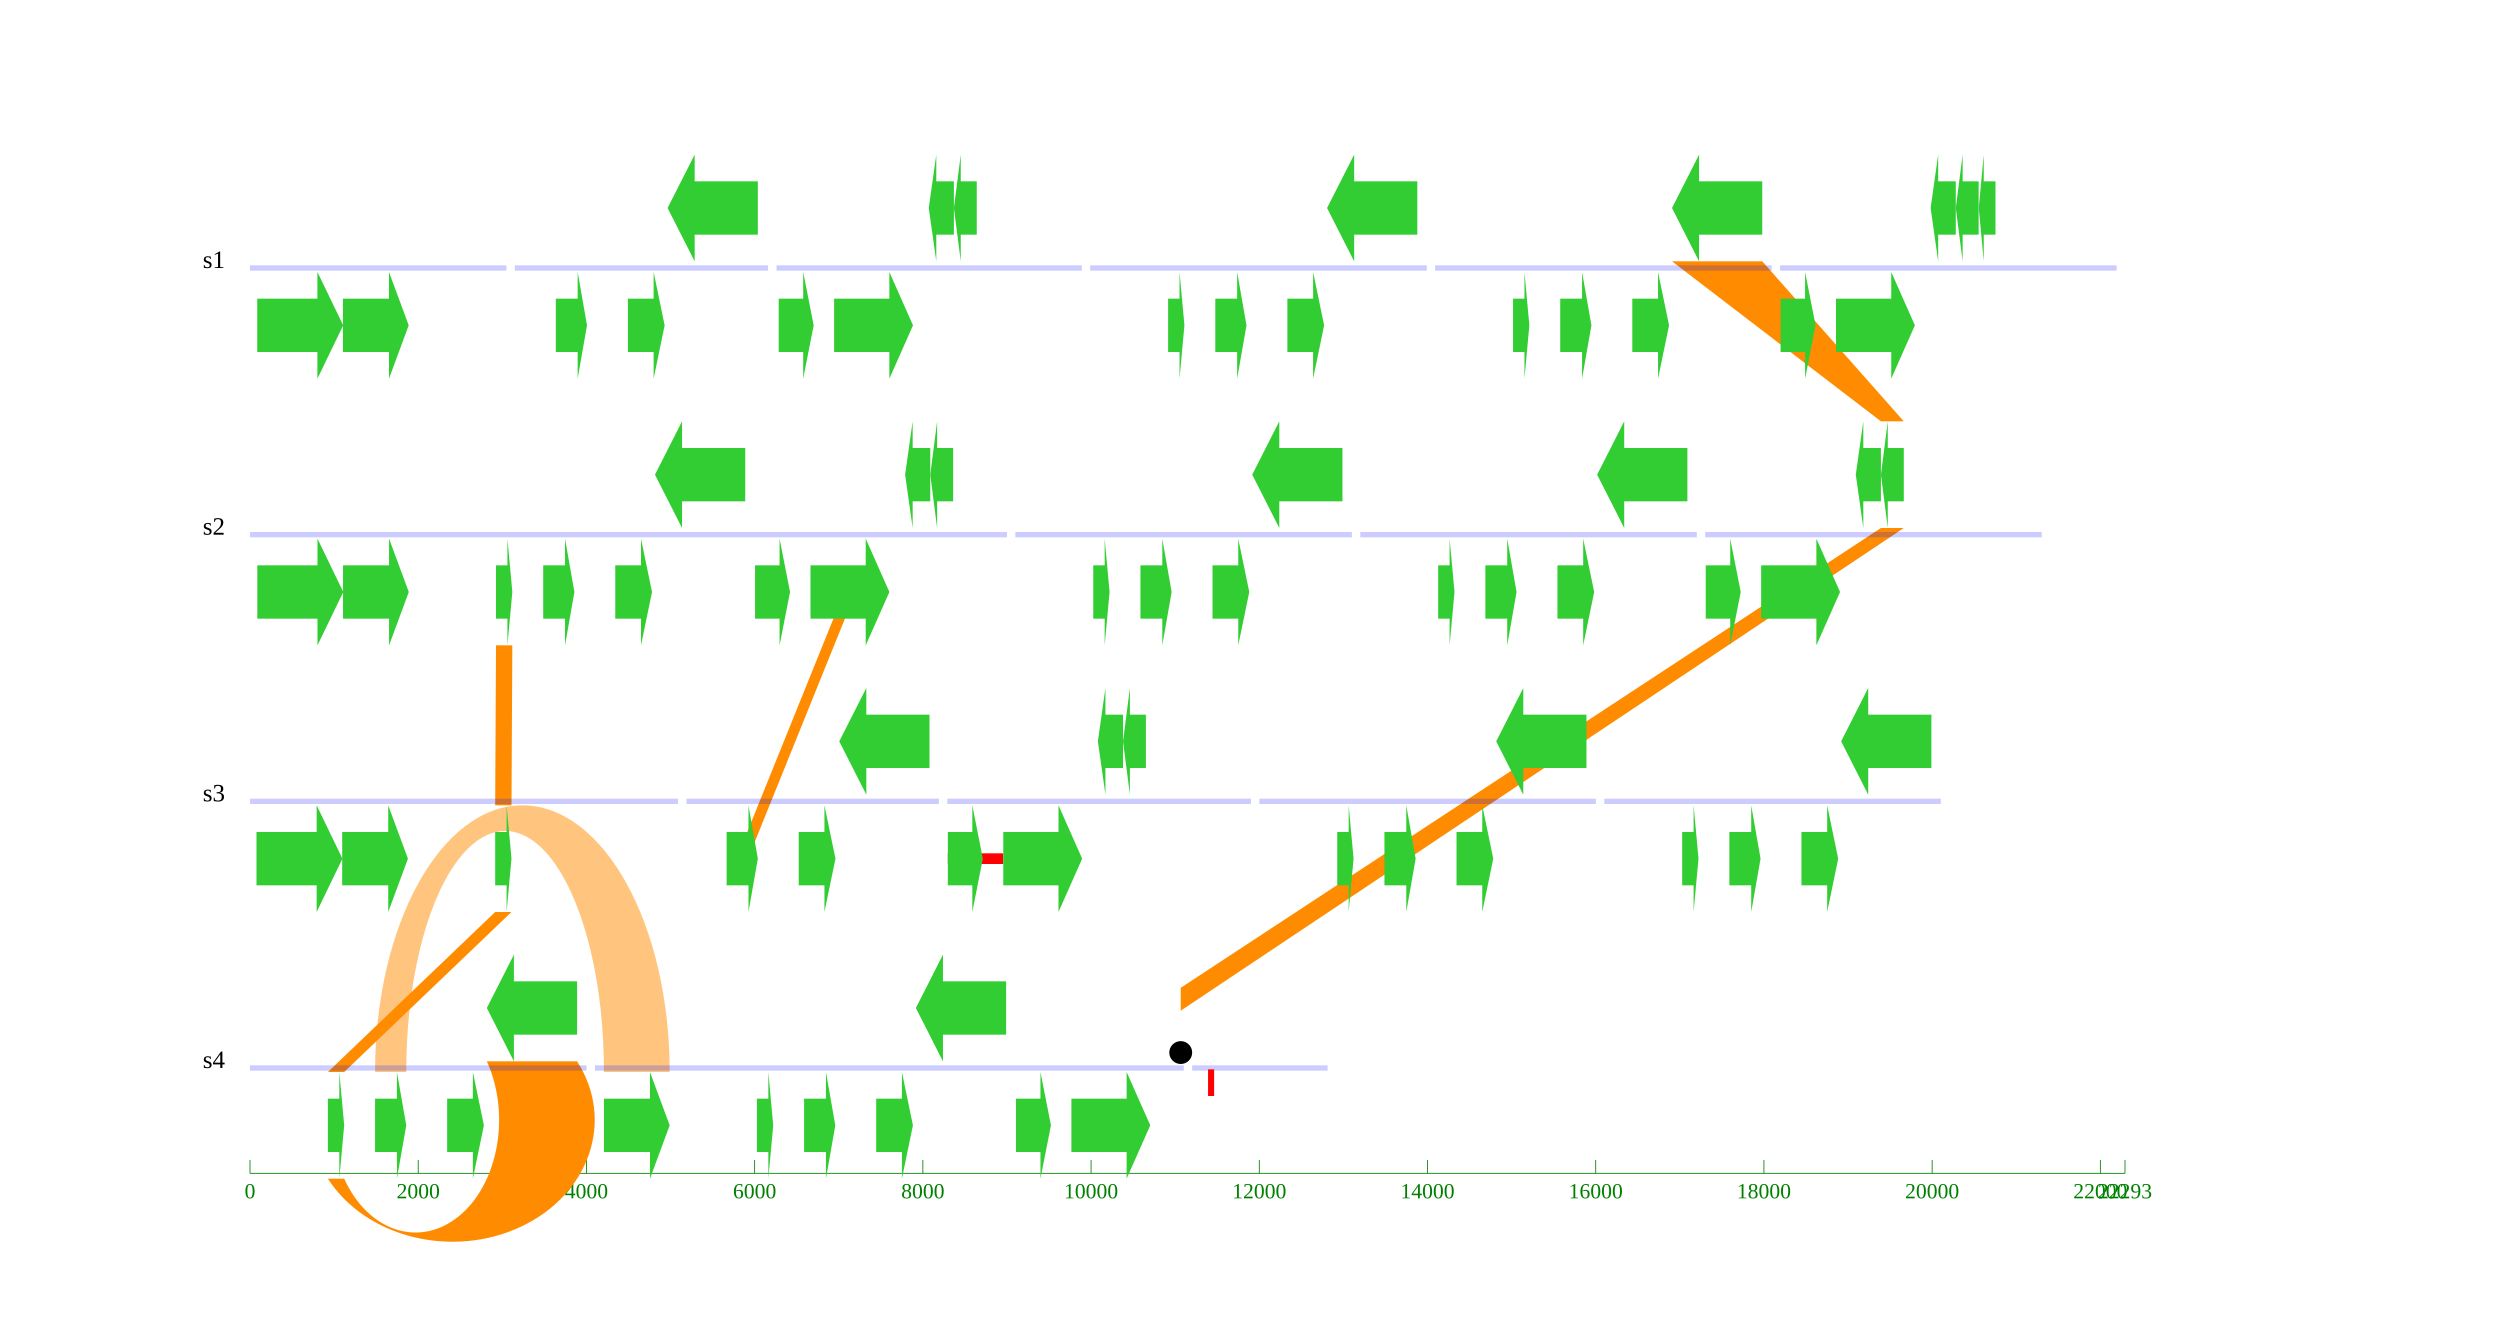
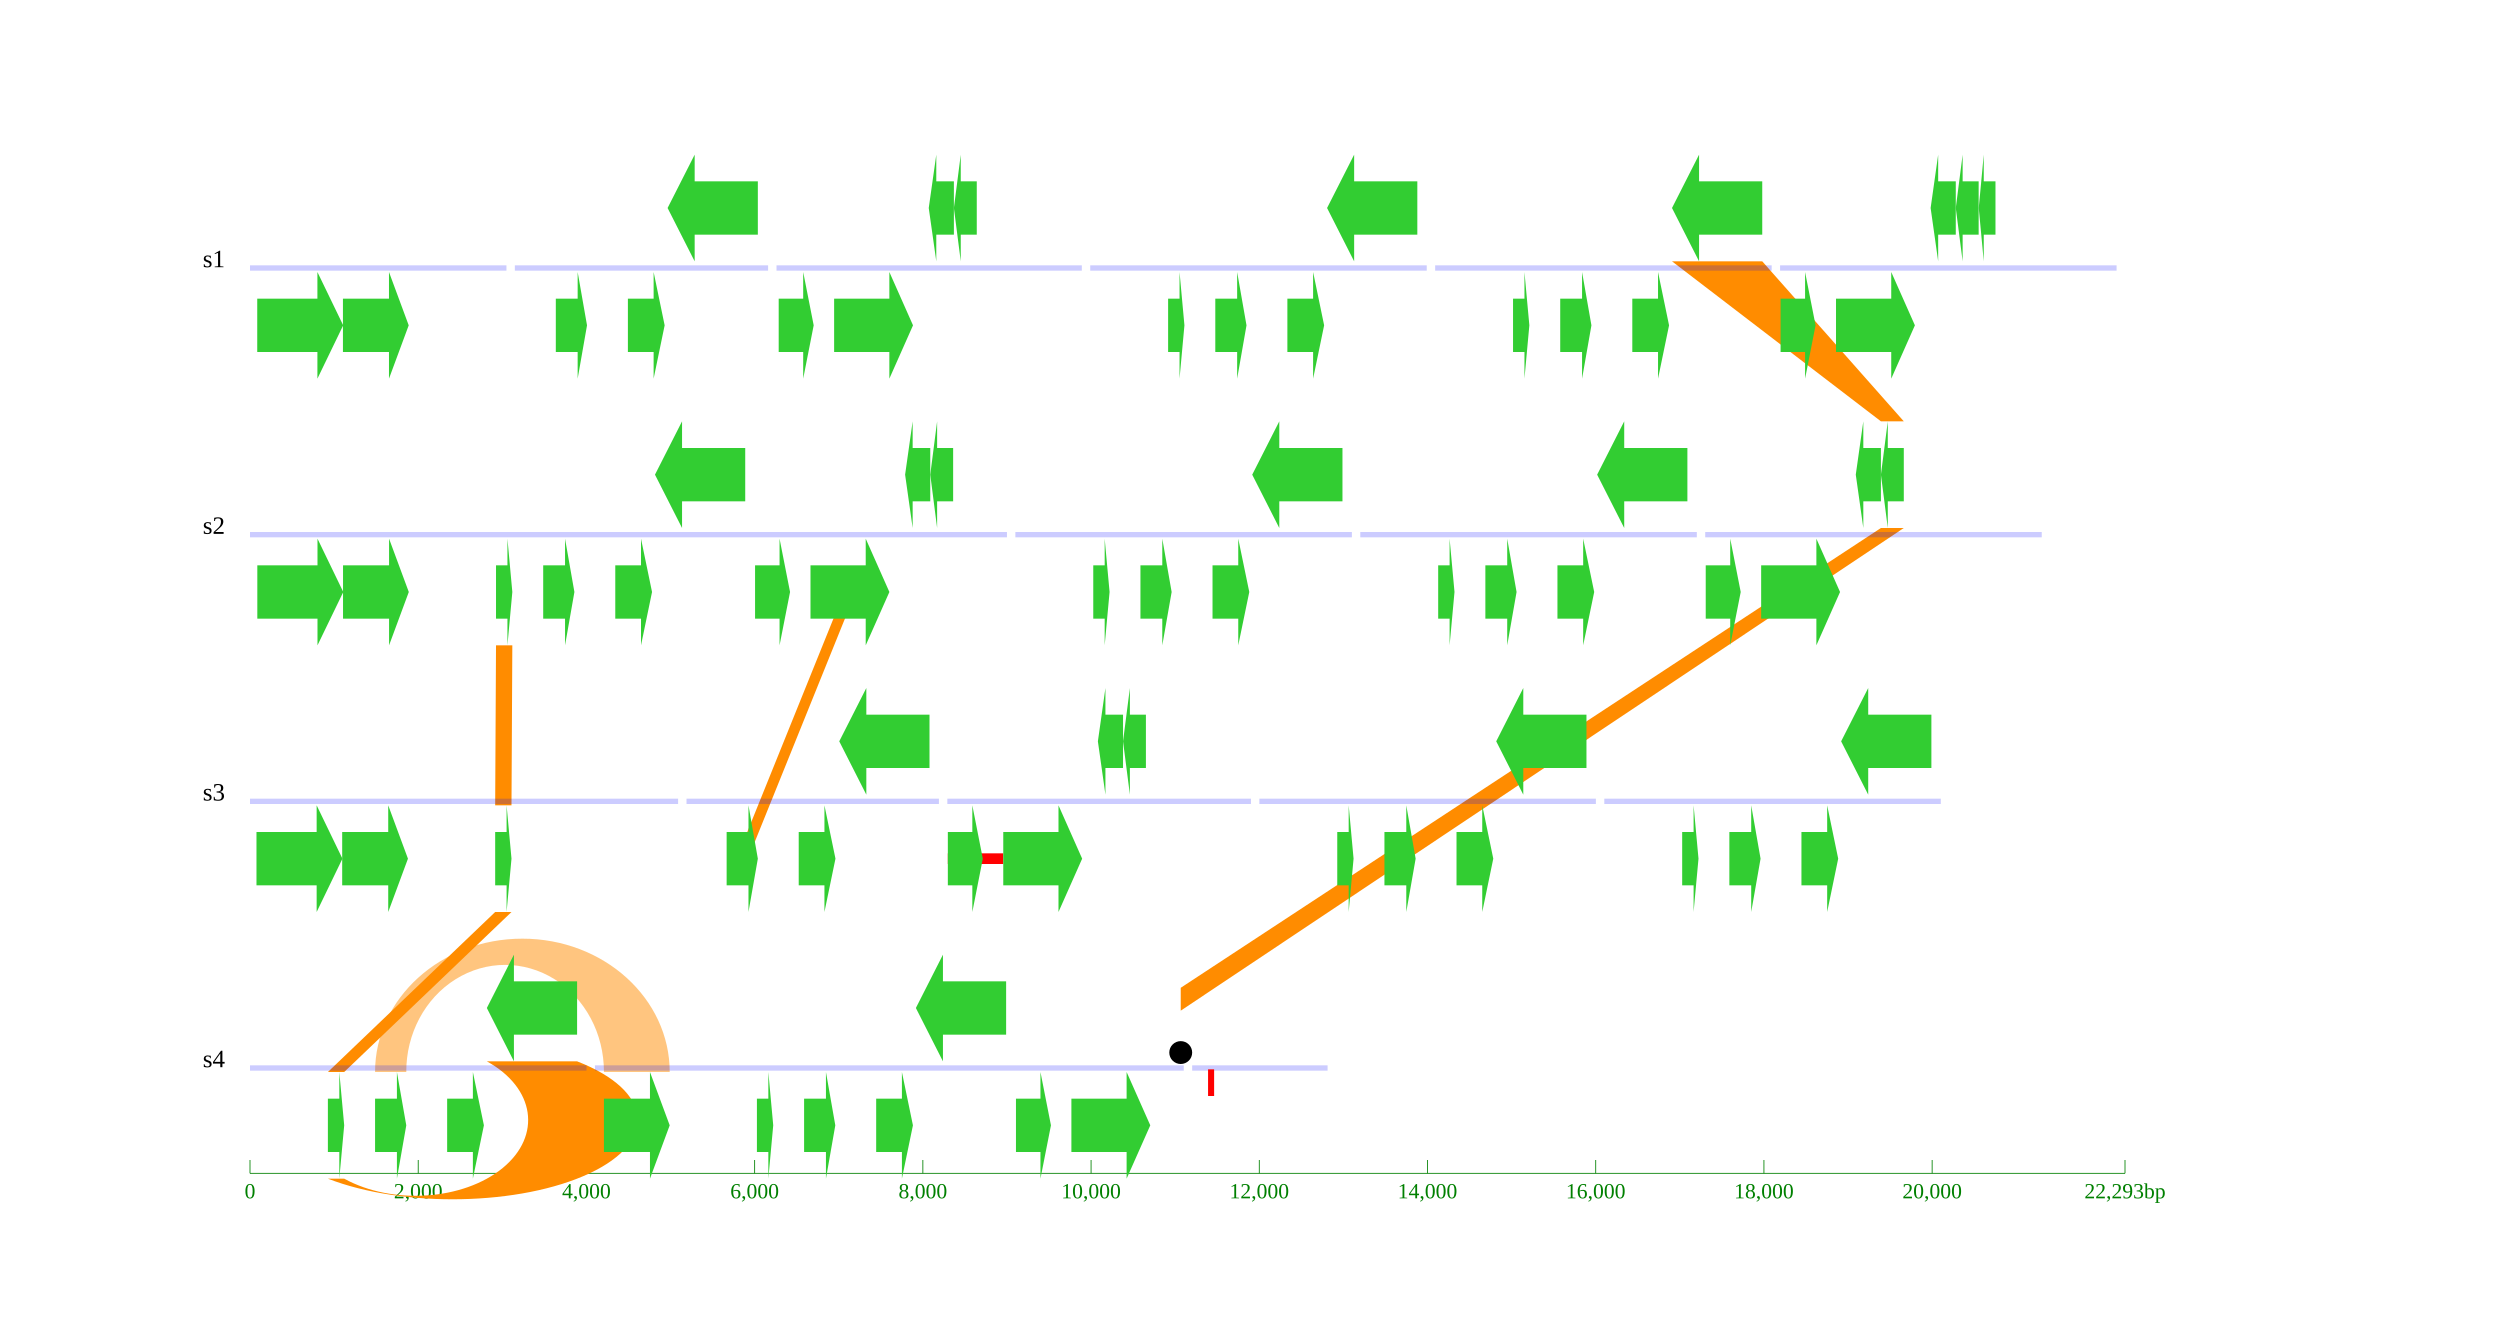
<svg xmlns="http://www.w3.org/2000/svg" version="1.1" width="1500" height="800" style="background-color:white;">
-   <text x="135" y="160.8" font-size="15px" fill="black" text-anchor="end">s1
- </text>
-   <text x="135" y="320.8" font-size="15px" fill="black" text-anchor="end">s2
- </text>
-   <text x="135" y="480.8" font-size="15px" fill="black" text-anchor="end">s3
- </text>
-   <text x="135" y="640.8" font-size="15px" fill="black" text-anchor="end">s4
- </text>
+   <text x="135" y="160.32" font-size="15px" fill="black" text-anchor="end">s1</text>
+   <text x="135" y="320.32" font-size="15px" fill="black" text-anchor="end">s2</text>
+   <text x="135" y="480.32" font-size="15px" fill="black" text-anchor="end">s3</text>
+   <text x="135" y="640.32" font-size="15px" fill="black" text-anchor="end">s4</text>
  <line x1="150" y1="704" x2="1275" y2="704" style="stroke:green;stroke-width:0.5" />
  <line x1="150" y1="696" x2="150" y2="704" style="stroke:green;stroke-width:0.5;opacity:1" />
  <text x="150" y="719" font-size="13px" fill="green" text-anchor="middle" font-family="Times New Roman">0</text>
  <line x1="250.929" y1="696" x2="250.929" y2="704" style="stroke:green;stroke-width:0.5;opacity:1" />
-   <text x="250.929" y="719" font-size="13px" fill="green" text-anchor="middle" font-family="Times New Roman">2000</text>
+   <text x="250.929" y="719" font-size="13px" fill="green" text-anchor="middle" font-family="Times New Roman">2,000</text>
  <line x1="351.857" y1="696" x2="351.857" y2="704" style="stroke:green;stroke-width:0.5;opacity:1" />
-   <text x="351.857" y="719" font-size="13px" fill="green" text-anchor="middle" font-family="Times New Roman">4000</text>
+   <text x="351.857" y="719" font-size="13px" fill="green" text-anchor="middle" font-family="Times New Roman">4,000</text>
  <line x1="452.786" y1="696" x2="452.786" y2="704" style="stroke:green;stroke-width:0.5;opacity:1" />
-   <text x="452.786" y="719" font-size="13px" fill="green" text-anchor="middle" font-family="Times New Roman">6000</text>
+   <text x="452.786" y="719" font-size="13px" fill="green" text-anchor="middle" font-family="Times New Roman">6,000</text>
  <line x1="553.714" y1="696" x2="553.714" y2="704" style="stroke:green;stroke-width:0.5;opacity:1" />
-   <text x="553.714" y="719" font-size="13px" fill="green" text-anchor="middle" font-family="Times New Roman">8000</text>
+   <text x="553.714" y="719" font-size="13px" fill="green" text-anchor="middle" font-family="Times New Roman">8,000</text>
  <line x1="654.643" y1="696" x2="654.643" y2="704" style="stroke:green;stroke-width:0.5;opacity:1" />
-   <text x="654.643" y="719" font-size="13px" fill="green" text-anchor="middle" font-family="Times New Roman">10000</text>
+   <text x="654.643" y="719" font-size="13px" fill="green" text-anchor="middle" font-family="Times New Roman">10,000</text>
  <line x1="755.571" y1="696" x2="755.571" y2="704" style="stroke:green;stroke-width:0.5;opacity:1" />
-   <text x="755.571" y="719" font-size="13px" fill="green" text-anchor="middle" font-family="Times New Roman">12000</text>
+   <text x="755.571" y="719" font-size="13px" fill="green" text-anchor="middle" font-family="Times New Roman">12,000</text>
  <line x1="856.5" y1="696" x2="856.5" y2="704" style="stroke:green;stroke-width:0.5;opacity:1" />
-   <text x="856.5" y="719" font-size="13px" fill="green" text-anchor="middle" font-family="Times New Roman">14000</text>
+   <text x="856.5" y="719" font-size="13px" fill="green" text-anchor="middle" font-family="Times New Roman">14,000</text>
  <line x1="957.428" y1="696" x2="957.428" y2="704" style="stroke:green;stroke-width:0.5;opacity:1" />
-   <text x="957.428" y="719" font-size="13px" fill="green" text-anchor="middle" font-family="Times New Roman">16000</text>
+   <text x="957.428" y="719" font-size="13px" fill="green" text-anchor="middle" font-family="Times New Roman">16,000</text>
  <line x1="1058.357" y1="696" x2="1058.357" y2="704" style="stroke:green;stroke-width:0.5;opacity:1" />
-   <text x="1058.357" y="719" font-size="13px" fill="green" text-anchor="middle" font-family="Times New Roman">18000</text>
+   <text x="1058.357" y="719" font-size="13px" fill="green" text-anchor="middle" font-family="Times New Roman">18,000</text>
  <line x1="1159.285" y1="696" x2="1159.285" y2="704" style="stroke:green;stroke-width:0.5;opacity:1" />
-   <text x="1159.285" y="719" font-size="13px" fill="green" text-anchor="middle" font-family="Times New Roman">20000</text>
-   <line x1="1260.214" y1="696" x2="1260.214" y2="704" style="stroke:green;stroke-width:0.5;opacity:1" />
-   <text x="1260.214" y="719" font-size="13px" fill="green" text-anchor="middle" font-family="Times New Roman">22000</text>
+   <text x="1159.285" y="719" font-size="13px" fill="green" text-anchor="middle" font-family="Times New Roman">20,000</text>
  <line x1="1275" y1="696" x2="1275" y2="704" style="stroke:green;stroke-width:0.5;opacity:1" />
-   <text x="1275" y="719" font-size="13px" fill="green" text-anchor="middle" font-family="Times New Roman">22293</text>
+   <text x="1275" y="719" font-size="13px" fill="green" text-anchor="middle" font-family="Times New Roman">22,293bp</text>
+   <g>
+     <polygon points="1003.199,156.8 1057.348,156.8 1142.279,252.8 1128.553,252.8" style="fill:#FF8C00;stroke:#000000;stroke-width:0;opacity:1" />
+   </g>
+   <g>
+     <line x1="509.962" y1="355.2" x2="445.342" y2="515.2" style="stroke:#FF8C00;stroke-width:6.4;opacity:1" />
+   </g>
+   <g>
+     <line x1="568.702" y1="515.2" x2="601.958" y2="515.2" style="stroke:red;stroke-width:6.4;opacity:1" />
+   </g>
+   <g>
+     <polygon points="1128.553,316.8 1142.279,316.8 708.438,606.4 708.438,592.674" style="fill:#FF8C00;stroke:#000000;stroke-width:0;opacity:1" />
+   </g>
+   <g>
+     <polygon points="297.103,547.2 306.893,547.2 206.52,643.2 196.73,643.2" style="fill:#FF8C00;stroke:#000000;stroke-width:0;opacity:1" />
+   </g>
  <g>
    <polygon points="297.608,387.2 307.398,387.2 306.893,483.2 297.103,483.2" style="fill:#FF8C00;stroke:#000000;stroke-width:0;opacity:1" />
  </g>
  <g>
-     <polygon points="1128.553,316.8 1142.279,316.8 708.438,606.4 708.438,592.674" style="fill:#FF8C00;stroke:#000000;stroke-width:0;opacity:1" />
-   </g>
-   <g>
-     <path d="M243.763 643.2 L225.04 643.2 A88.388 160  0 0 1   401.817 643.2 L362.354 643.2 A59.296 144 0 1 0 243.763 643.2 Z" style="fill:#FF8C00;opacity:0.5" />
-   </g>
-   <g>
-     <path d="M206.52 707.2 L196.73 707.2 A74.763 64  0 1 0   346.256 636.8 L292.107 636.8 A42.794 57.6 0 0 1 206.52 707.2 Z" style="fill:#FF8C00;opacity:1" />
-   </g>
-   <g>
-     <line x1="568.702" y1="515.2" x2="601.958" y2="515.2" style="stroke:red;stroke-width:6.4;opacity:1" />
-   </g>
-   <g>
-     <line x1="509.962" y1="355.2" x2="445.342" y2="515.2" style="stroke:#FF8C00;stroke-width:6.4;opacity:1" />
-   </g>
-   <g>
-     <polygon points="1003.199,156.8 1057.348,156.8 1142.279,252.8 1128.553,252.8" style="fill:#FF8C00;stroke:#000000;stroke-width:0;opacity:1" />
-   </g>
-   <g>
-     <polygon points="297.103,547.2 306.893,547.2 206.52,643.2 196.73,643.2" style="fill:#FF8C00;stroke:#000000;stroke-width:0;opacity:1" />
+     <path d="M206.52 707.2 L196.73 707.2 A74.763 32  0 1 0   346.256 636.8 L292.107 636.8 A42.794 28.8 0 0 1 206.52 707.2 Z" style="fill:#FF8C00;opacity:1" />
+   </g>
+   <g>
+     <path d="M243.763 643.2 L225.04 643.2 A88.388 80  0 0 1   401.817 643.2 L362.354 643.2 A59.296 64 0 1 0 243.763 643.2 Z" style="fill:#FF8C00;opacity:0.5" />
  </g>
  <g>
    <rect x="150" y="159.2" width="153.866" height="3.2" style="fill:blue;opacity:0.2" />
  </g>
  <g>
    <rect x="308.912" y="159.2" width="151.948" height="3.2" style="fill:blue;opacity:0.2" />
  </g>
  <g>
    <rect x="465.906" y="159.2" width="183.185" height="3.2" style="fill:blue;opacity:0.2" />
  </g>
  <g>
    <rect x="654.138" y="159.2" width="201.908" height="3.2" style="fill:blue;opacity:0.2" />
  </g>
  <g>
    <rect x="861.092" y="159.2" width="201.908" height="3.2" style="fill:blue;opacity:0.2" />
  </g>
  <g>
    <rect x="1068.046" y="159.2" width="201.908" height="3.2" style="fill:blue;opacity:0.2" />
  </g>
  <g>
    <rect x="150" y="319.2" width="454.178" height="3.2" style="fill:blue;opacity:0.2" />
  </g>
  <g>
    <rect x="609.225" y="319.2" width="201.908" height="3.2" style="fill:blue;opacity:0.2" />
  </g>
  <g>
    <rect x="816.179" y="319.2" width="201.908" height="3.2" style="fill:blue;opacity:0.2" />
  </g>
  <g>
    <rect x="1023.133" y="319.2" width="201.908" height="3.2" style="fill:blue;opacity:0.2" />
  </g>
  <g>
    <rect x="150" y="479.2" width="256.863" height="3.2" style="fill:blue;opacity:0.2" />
  </g>
  <g>
    <rect x="411.91" y="479.2" width="151.443" height="3.2" style="fill:blue;opacity:0.2" />
  </g>
  <g>
    <rect x="568.399" y="479.2" width="182.176" height="3.2" style="fill:blue;opacity:0.2" />
  </g>
  <g>
    <rect x="755.622" y="479.2" width="201.908" height="3.2" style="fill:blue;opacity:0.2" />
  </g>
  <g>
    <rect x="962.576" y="479.2" width="201.908" height="3.2" style="fill:blue;opacity:0.2" />
  </g>
  <g>
    <rect x="150" y="639.2" width="201.908" height="3.2" style="fill:blue;opacity:0.2" />
  </g>
  <g>
    <rect x="356.954" y="639.2" width="353.3" height="3.2" style="fill:blue;opacity:0.2" />
  </g>
  <g>
    <rect x="715.301" y="639.2" width="81.247" height="3.2" style="fill:blue;opacity:0.2" />
  </g>
  <g style="fill:none">
    <polygon points="154.34,179.2 154.34,211.2 190.442,211.2 190.442,227.2 205.914,195.2 190.442,163.2 190.442,179.2" style="fill:rgb(50,205,50);stroke:black;stroke-width:0;opacity:1" />
  </g>
  <g style="fill:none">
    <polygon points="205.763,179.2 205.763,211.2 233.387,211.2 233.387,227.2 245.226,195.2 233.387,163.2 233.387,179.2" style="fill:rgb(50,205,50);stroke:black;stroke-width:0;opacity:1" />
  </g>
  <g style="fill:none">
    <polygon points="333.488,179.2 333.488,211.2 346.594,211.2 346.594,227.2 352.21,195.2 346.594,163.2 346.594,179.2" style="fill:rgb(50,205,50);stroke:black;stroke-width:0;opacity:1" />
  </g>
  <g style="fill:none">
    <polygon points="376.736,179.2 376.736,211.2 392.173,211.2 392.173,227.2 398.789,195.2 392.173,163.2 392.173,179.2" style="fill:rgb(50,205,50);stroke:black;stroke-width:0;opacity:1" />
  </g>
  <g style="fill:none">
    <polygon points="400.555,124.8 416.8,156.8 416.8,140.8 454.703,140.8 454.703,108.8 416.8,108.8 416.8,92.8" style="fill:rgb(50,205,50);stroke:black;stroke-width:0;opacity:1" />
  </g>
  <g style="fill:none">
    <polygon points="467.218,179.2 467.218,211.2 481.914,211.2 481.914,227.2 488.212,195.2 481.914,163.2 481.914,179.2" style="fill:rgb(50,205,50);stroke:black;stroke-width:0;opacity:1" />
  </g>
  <g style="fill:none">
    <polygon points="500.474,179.2 500.474,211.2 533.609,211.2 533.609,227.2 547.81,195.2 533.609,163.2 533.609,179.2" style="fill:rgb(50,205,50);stroke:black;stroke-width:0;opacity:1" />
  </g>
  <g style="fill:none">
    <polygon points="557.247,124.8 561.773,156.8 561.773,140.8 572.335,140.8 572.335,108.8 561.773,108.8 561.773,92.8" style="fill:rgb(50,205,50);stroke:black;stroke-width:0;opacity:1" />
  </g>
  <g style="fill:none">
    <polygon points="572.335,124.8 576.453,156.8 576.453,140.8 586.062,140.8 586.062,108.8 576.453,108.8 576.453,92.8" style="fill:rgb(50,205,50);stroke:black;stroke-width:0;opacity:1" />
  </g>
  <g style="fill:none">
    <polygon points="700.868,179.2 700.868,211.2 707.721,211.2 707.721,227.2 710.658,195.2 707.721,163.2 707.721,179.2" style="fill:rgb(50,205,50);stroke:black;stroke-width:0;opacity:1" />
  </g>
  <g style="fill:none">
    <polygon points="729.178,179.2 729.178,211.2 742.284,211.2 742.284,227.2 747.901,195.2 742.284,163.2 742.284,179.2" style="fill:rgb(50,205,50);stroke:black;stroke-width:0;opacity:1" />
  </g>
  <g style="fill:none">
    <polygon points="772.426,179.2 772.426,211.2 787.863,211.2 787.863,227.2 794.479,195.2 787.863,163.2 787.863,179.2" style="fill:rgb(50,205,50);stroke:black;stroke-width:0;opacity:1" />
  </g>
  <g style="fill:none">
    <polygon points="796.245,124.8 812.49,156.8 812.49,140.8 850.394,140.8 850.394,108.8 812.49,108.8 812.49,92.8" style="fill:rgb(50,205,50);stroke:black;stroke-width:0;opacity:1" />
  </g>
  <g style="fill:none">
    <polygon points="907.822,179.2 907.822,211.2 914.675,211.2 914.675,227.2 917.612,195.2 914.675,163.2 914.675,179.2" style="fill:rgb(50,205,50);stroke:black;stroke-width:0;opacity:1" />
  </g>
  <g style="fill:none">
    <polygon points="936.132,179.2 936.132,211.2 949.238,211.2 949.238,227.2 954.855,195.2 949.238,163.2 949.238,179.2" style="fill:rgb(50,205,50);stroke:black;stroke-width:0;opacity:1" />
  </g>
  <g style="fill:none">
    <polygon points="979.38,179.2 979.38,211.2 994.817,211.2 994.817,227.2 1001.433,195.2 994.817,163.2 994.817,179.2" style="fill:rgb(50,205,50);stroke:black;stroke-width:0;opacity:1" />
  </g>
  <g style="fill:none">
    <polygon points="1003.199,124.8 1019.444,156.8 1019.444,140.8 1057.348,140.8 1057.348,108.8 1019.444,108.8 1019.444,92.8" style="fill:rgb(50,205,50);stroke:black;stroke-width:0;opacity:1" />
  </g>
  <g style="fill:none">
    <polygon points="1068.349,179.2 1068.349,211.2 1083.044,211.2 1083.044,227.2 1089.342,195.2 1083.044,163.2 1083.044,179.2" style="fill:rgb(50,205,50);stroke:black;stroke-width:0;opacity:1" />
  </g>
  <g style="fill:none">
    <polygon points="1101.605,179.2 1101.605,211.2 1134.74,211.2 1134.74,227.2 1148.94,195.2 1134.74,163.2 1134.74,179.2" style="fill:rgb(50,205,50);stroke:black;stroke-width:0;opacity:1" />
  </g>
  <g style="fill:none">
    <polygon points="1158.377,124.8 1162.904,156.8 1162.904,140.8 1173.466,140.8 1173.466,108.8 1162.904,108.8 1162.904,92.8" style="fill:rgb(50,205,50);stroke:black;stroke-width:0;opacity:1" />
  </g>
  <g style="fill:none">
    <polygon points="1173.466,124.8 1177.584,156.8 1177.584,140.8 1187.192,140.8 1187.192,108.8 1177.584,108.8 1177.584,92.8" style="fill:rgb(50,205,50);stroke:black;stroke-width:0;opacity:1" />
  </g>
  <g style="fill:none">
    <polygon points="1187.243,124.8 1190.255,156.8 1190.255,140.8 1197.285,140.8 1197.285,108.8 1190.255,108.8 1190.255,92.8" style="fill:rgb(50,205,50);stroke:black;stroke-width:0;opacity:1" />
  </g>
  <g style="fill:none">
    <polygon points="154.39,339.2 154.39,371.2 190.493,371.2 190.493,387.2 205.965,355.2 190.493,323.2 190.493,339.2" style="fill:rgb(50,205,50);stroke:black;stroke-width:0;opacity:1" />
  </g>
  <g style="fill:none">
    <polygon points="205.813,339.2 205.813,371.2 233.438,371.2 233.438,387.2 245.277,355.2 233.438,323.2 233.438,339.2" style="fill:rgb(50,205,50);stroke:black;stroke-width:0;opacity:1" />
  </g>
  <g style="fill:none">
    <polygon points="297.608,339.2 297.608,371.2 304.461,371.2 304.461,387.2 307.398,355.2 304.461,323.2 304.461,339.2" style="fill:rgb(50,205,50);stroke:black;stroke-width:0;opacity:1" />
  </g>
  <g style="fill:none">
    <polygon points="325.918,339.2 325.918,371.2 339.024,371.2 339.024,387.2 344.641,355.2 339.024,323.2 339.024,339.2" style="fill:rgb(50,205,50);stroke:black;stroke-width:0;opacity:1" />
  </g>
  <g style="fill:none">
    <polygon points="369.166,339.2 369.166,371.2 384.603,371.2 384.603,387.2 391.219,355.2 384.603,323.2 384.603,339.2" style="fill:rgb(50,205,50);stroke:black;stroke-width:0;opacity:1" />
  </g>
  <g style="fill:none">
    <polygon points="392.985,284.8 409.23,316.8 409.23,300.8 447.134,300.8 447.134,268.8 409.23,268.8 409.23,252.8" style="fill:rgb(50,205,50);stroke:black;stroke-width:0;opacity:1" />
  </g>
  <g style="fill:none">
    <polygon points="453.038,339.2 453.038,371.2 467.733,371.2 467.733,387.2 474.031,355.2 467.733,323.2 467.733,339.2" style="fill:rgb(50,205,50);stroke:black;stroke-width:0;opacity:1" />
  </g>
  <g style="fill:none">
    <polygon points="486.294,339.2 486.294,371.2 519.429,371.2 519.429,387.2 533.629,355.2 519.429,323.2 519.429,339.2" style="fill:rgb(50,205,50);stroke:black;stroke-width:0;opacity:1" />
  </g>
  <g style="fill:none">
    <polygon points="543.066,284.8 547.593,316.8 547.593,300.8 558.155,300.8 558.155,268.8 547.593,268.8 547.593,252.8" style="fill:rgb(50,205,50);stroke:black;stroke-width:0;opacity:1" />
  </g>
  <g style="fill:none">
    <polygon points="558.155,284.8 562.273,316.8 562.273,300.8 571.881,300.8 571.881,268.8 562.273,268.8 562.273,252.8" style="fill:rgb(50,205,50);stroke:black;stroke-width:0;opacity:1" />
  </g>
  <g style="fill:none">
    <polygon points="655.955,339.2 655.955,371.2 662.808,371.2 662.808,387.2 665.745,355.2 662.808,323.2 662.808,339.2" style="fill:rgb(50,205,50);stroke:black;stroke-width:0;opacity:1" />
  </g>
  <g style="fill:none">
    <polygon points="684.265,339.2 684.265,371.2 697.371,371.2 697.371,387.2 702.987,355.2 697.371,323.2 697.371,339.2" style="fill:rgb(50,205,50);stroke:black;stroke-width:0;opacity:1" />
  </g>
  <g style="fill:none">
    <polygon points="727.513,339.2 727.513,371.2 742.95,371.2 742.95,387.2 749.566,355.2 742.95,323.2 742.95,339.2" style="fill:rgb(50,205,50);stroke:black;stroke-width:0;opacity:1" />
  </g>
  <g style="fill:none">
    <polygon points="751.332,284.8 767.577,316.8 767.577,300.8 805.48,300.8 805.48,268.8 767.577,268.8 767.577,252.8" style="fill:rgb(50,205,50);stroke:black;stroke-width:0;opacity:1" />
  </g>
  <g style="fill:none">
    <polygon points="862.909,339.2 862.909,371.2 869.762,371.2 869.762,387.2 872.699,355.2 869.762,323.2 869.762,339.2" style="fill:rgb(50,205,50);stroke:black;stroke-width:0;opacity:1" />
  </g>
  <g style="fill:none">
    <polygon points="891.219,339.2 891.219,371.2 904.325,371.2 904.325,387.2 909.941,355.2 904.325,323.2 904.325,339.2" style="fill:rgb(50,205,50);stroke:black;stroke-width:0;opacity:1" />
  </g>
  <g style="fill:none">
    <polygon points="934.467,339.2 934.467,371.2 949.904,371.2 949.904,387.2 956.52,355.2 949.904,323.2 949.904,339.2" style="fill:rgb(50,205,50);stroke:black;stroke-width:0;opacity:1" />
  </g>
  <g style="fill:none">
    <polygon points="958.286,284.8 974.531,316.8 974.531,300.8 1012.434,300.8 1012.434,268.8 974.531,268.8 974.531,252.8" style="fill:rgb(50,205,50);stroke:black;stroke-width:0;opacity:1" />
  </g>
  <g style="fill:none">
    <polygon points="1023.436,339.2 1023.436,371.2 1038.131,371.2 1038.131,387.2 1044.429,355.2 1038.131,323.2 1038.131,339.2" style="fill:rgb(50,205,50);stroke:black;stroke-width:0;opacity:1" />
  </g>
  <g style="fill:none">
    <polygon points="1056.692,339.2 1056.692,371.2 1089.826,371.2 1089.826,387.2 1104.027,355.2 1089.826,323.2 1089.826,339.2" style="fill:rgb(50,205,50);stroke:black;stroke-width:0;opacity:1" />
  </g>
  <g style="fill:none">
    <polygon points="1113.464,284.8 1117.991,316.8 1117.991,300.8 1128.553,300.8 1128.553,268.8 1117.991,268.8 1117.991,252.8" style="fill:rgb(50,205,50);stroke:black;stroke-width:0;opacity:1" />
  </g>
  <g style="fill:none">
    <polygon points="1128.553,284.8 1132.671,316.8 1132.671,300.8 1142.279,300.8 1142.279,268.8 1132.671,268.8 1132.671,252.8" style="fill:rgb(50,205,50);stroke:black;stroke-width:0;opacity:1" />
  </g>
  <g style="fill:none">
    <polygon points="153.886,499.2 153.886,531.2 189.988,531.2 189.988,547.2 205.46,515.2 189.988,483.2 189.988,499.2" style="fill:rgb(50,205,50);stroke:black;stroke-width:0;opacity:1" />
  </g>
  <g style="fill:none">
    <polygon points="205.309,499.2 205.309,531.2 232.933,531.2 232.933,547.2 244.772,515.2 232.933,483.2 232.933,499.2" style="fill:rgb(50,205,50);stroke:black;stroke-width:0;opacity:1" />
  </g>
  <g style="fill:none">
    <polygon points="297.103,499.2 297.103,531.2 303.956,531.2 303.956,547.2 306.893,515.2 303.956,483.2 303.956,499.2" style="fill:rgb(50,205,50);stroke:black;stroke-width:0;opacity:1" />
  </g>
  <g style="fill:none">
    <polygon points="435.981,499.2 435.981,531.2 449.087,531.2 449.087,547.2 454.703,515.2 449.087,483.2 449.087,499.2" style="fill:rgb(50,205,50);stroke:black;stroke-width:0;opacity:1" />
  </g>
  <g style="fill:none">
    <polygon points="479.229,499.2 479.229,531.2 494.666,531.2 494.666,547.2 501.282,515.2 494.666,483.2 494.666,499.2" style="fill:rgb(50,205,50);stroke:black;stroke-width:0;opacity:1" />
  </g>
  <g style="fill:none">
    <polygon points="503.553,444.8 519.797,476.8 519.797,460.8 557.701,460.8 557.701,428.8 519.797,428.8 519.797,412.8" style="fill:rgb(50,205,50);stroke:black;stroke-width:0;opacity:1" />
  </g>
  <g style="fill:none">
    <polygon points="568.702,499.2 568.702,531.2 583.397,531.2 583.397,547.2 589.695,515.2 583.397,483.2 583.397,499.2" style="fill:rgb(50,205,50);stroke:black;stroke-width:0;opacity:1" />
  </g>
  <g style="fill:none">
    <polygon points="601.958,499.2 601.958,531.2 635.093,531.2 635.093,547.2 649.294,515.2 635.093,483.2 635.093,499.2" style="fill:rgb(50,205,50);stroke:black;stroke-width:0;opacity:1" />
  </g>
  <g style="fill:none">
    <polygon points="658.73,444.8 663.257,476.8 663.257,460.8 673.819,460.8 673.819,428.8 663.257,428.8 663.257,412.8" style="fill:rgb(50,205,50);stroke:black;stroke-width:0;opacity:1" />
  </g>
  <g style="fill:none">
    <polygon points="673.819,444.8 677.937,476.8 677.937,460.8 687.545,460.8 687.545,428.8 677.937,428.8 677.937,412.8" style="fill:rgb(50,205,50);stroke:black;stroke-width:0;opacity:1" />
  </g>
  <g style="fill:none">
    <polygon points="802.352,499.2 802.352,531.2 809.205,531.2 809.205,547.2 812.142,515.2 809.205,483.2 809.205,499.2" style="fill:rgb(50,205,50);stroke:black;stroke-width:0;opacity:1" />
  </g>
  <g style="fill:none">
    <polygon points="830.662,499.2 830.662,531.2 843.768,531.2 843.768,547.2 849.384,515.2 843.768,483.2 843.768,499.2" style="fill:rgb(50,205,50);stroke:black;stroke-width:0;opacity:1" />
  </g>
  <g style="fill:none">
    <polygon points="873.91,499.2 873.91,531.2 889.347,531.2 889.347,547.2 895.963,515.2 889.347,483.2 889.347,499.2" style="fill:rgb(50,205,50);stroke:black;stroke-width:0;opacity:1" />
  </g>
  <g style="fill:none">
    <polygon points="897.729,444.8 913.974,476.8 913.974,460.8 951.877,460.8 951.877,428.8 913.974,428.8 913.974,412.8" style="fill:rgb(50,205,50);stroke:black;stroke-width:0;opacity:1" />
  </g>
  <g style="fill:none">
    <polygon points="1009.306,499.2 1009.306,531.2 1016.159,531.2 1016.159,547.2 1019.096,515.2 1016.159,483.2 1016.159,499.2" style="fill:rgb(50,205,50);stroke:black;stroke-width:0;opacity:1" />
  </g>
  <g style="fill:none">
    <polygon points="1037.616,499.2 1037.616,531.2 1050.722,531.2 1050.722,547.2 1056.338,515.2 1050.722,483.2 1050.722,499.2" style="fill:rgb(50,205,50);stroke:black;stroke-width:0;opacity:1" />
  </g>
  <g style="fill:none">
    <polygon points="1080.864,499.2 1080.864,531.2 1096.301,531.2 1096.301,547.2 1102.917,515.2 1096.301,483.2 1096.301,499.2" style="fill:rgb(50,205,50);stroke:black;stroke-width:0;opacity:1" />
  </g>
  <g style="fill:none">
    <polygon points="1104.683,444.8 1120.928,476.8 1120.928,460.8 1158.831,460.8 1158.831,428.8 1120.928,428.8 1120.928,412.8" style="fill:rgb(50,205,50);stroke:black;stroke-width:0;opacity:1" />
  </g>
  <g style="fill:none">
    <polygon points="196.73,659.2 196.73,691.2 203.583,691.2 203.583,707.2 206.52,675.2 203.583,643.2 203.583,659.2" style="fill:rgb(50,205,50);stroke:black;stroke-width:0;opacity:1" />
  </g>
  <g style="fill:none">
    <polygon points="225.04,659.2 225.04,691.2 238.146,691.2 238.146,707.2 243.763,675.2 238.146,643.2 238.146,659.2" style="fill:rgb(50,205,50);stroke:black;stroke-width:0;opacity:1" />
  </g>
  <g style="fill:none">
    <polygon points="268.288,659.2 268.288,691.2 283.725,691.2 283.725,707.2 290.341,675.2 283.725,643.2 283.725,659.2" style="fill:rgb(50,205,50);stroke:black;stroke-width:0;opacity:1" />
  </g>
  <g style="fill:none">
    <polygon points="292.107,604.8 308.352,636.8 308.352,620.8 346.256,620.8 346.256,588.8 308.352,588.8 308.352,572.8" style="fill:rgb(50,205,50);stroke:black;stroke-width:0;opacity:1" />
  </g>
  <g style="fill:none">
    <polygon points="362.354,659.2 362.354,691.2 389.978,691.2 389.978,707.2 401.817,675.2 389.978,643.2 389.978,659.2" style="fill:rgb(50,205,50);stroke:black;stroke-width:0;opacity:1" />
  </g>
  <g style="fill:none">
    <polygon points="454.148,659.2 454.148,691.2 461.001,691.2 461.001,707.2 463.938,675.2 461.001,643.2 461.001,659.2" style="fill:rgb(50,205,50);stroke:black;stroke-width:0;opacity:1" />
  </g>
  <g style="fill:none">
    <polygon points="482.459,659.2 482.459,691.2 495.564,691.2 495.564,707.2 501.181,675.2 495.564,643.2 495.564,659.2" style="fill:rgb(50,205,50);stroke:black;stroke-width:0;opacity:1" />
  </g>
  <g style="fill:none">
    <polygon points="525.706,659.2 525.706,691.2 541.144,691.2 541.144,707.2 547.759,675.2 541.144,643.2 541.144,659.2" style="fill:rgb(50,205,50);stroke:black;stroke-width:0;opacity:1" />
  </g>
  <g style="fill:none">
    <polygon points="549.526,604.8 565.77,636.8 565.77,620.8 603.674,620.8 603.674,588.8 565.77,588.8 565.77,572.8" style="fill:rgb(50,205,50);stroke:black;stroke-width:0;opacity:1" />
  </g>
  <g style="fill:none">
    <polygon points="609.578,659.2 609.578,691.2 624.273,691.2 624.273,707.2 630.571,675.2 624.273,643.2 624.273,659.2" style="fill:rgb(50,205,50);stroke:black;stroke-width:0;opacity:1" />
  </g>
  <g style="fill:none">
    <polygon points="642.834,659.2 642.834,691.2 675.969,691.2 675.969,707.2 690.17,675.2 675.969,643.2 675.969,659.2" style="fill:rgb(50,205,50);stroke:black;stroke-width:0;opacity:1" />
  </g>
  <g style="fill:none">
    <circle cx="708.438" cy="631.537" r="6.863" stroke="black" stroke-width="0" fill="black" style="opacity:1" />
  </g>
  <g style="fill:none">
    <polygon points="724.839,641.6 724.839,657.6 728.472,657.6 728.472,641.6 " style="fill:red;stroke:black;stroke-width:0;opacity:1" />
  </g>
</svg>
